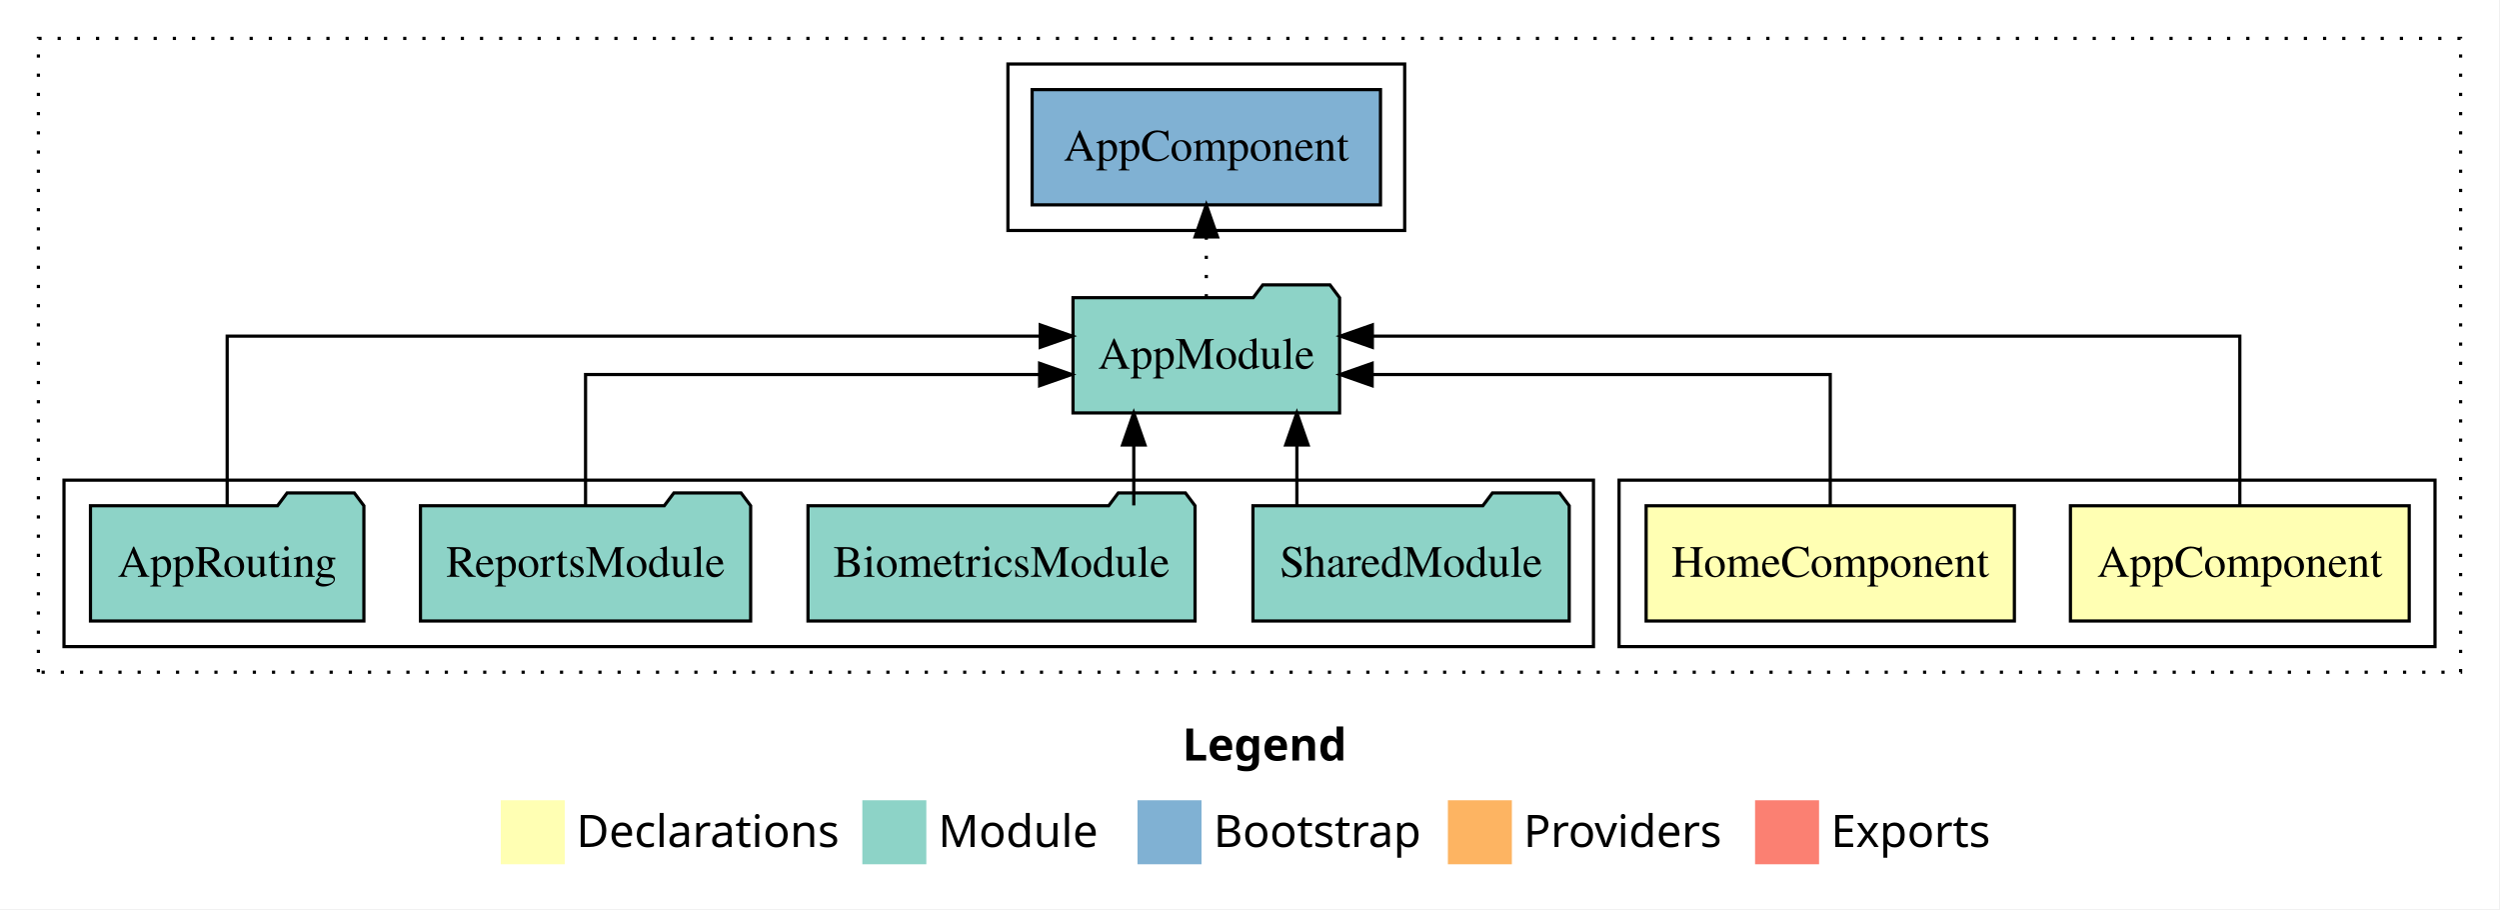
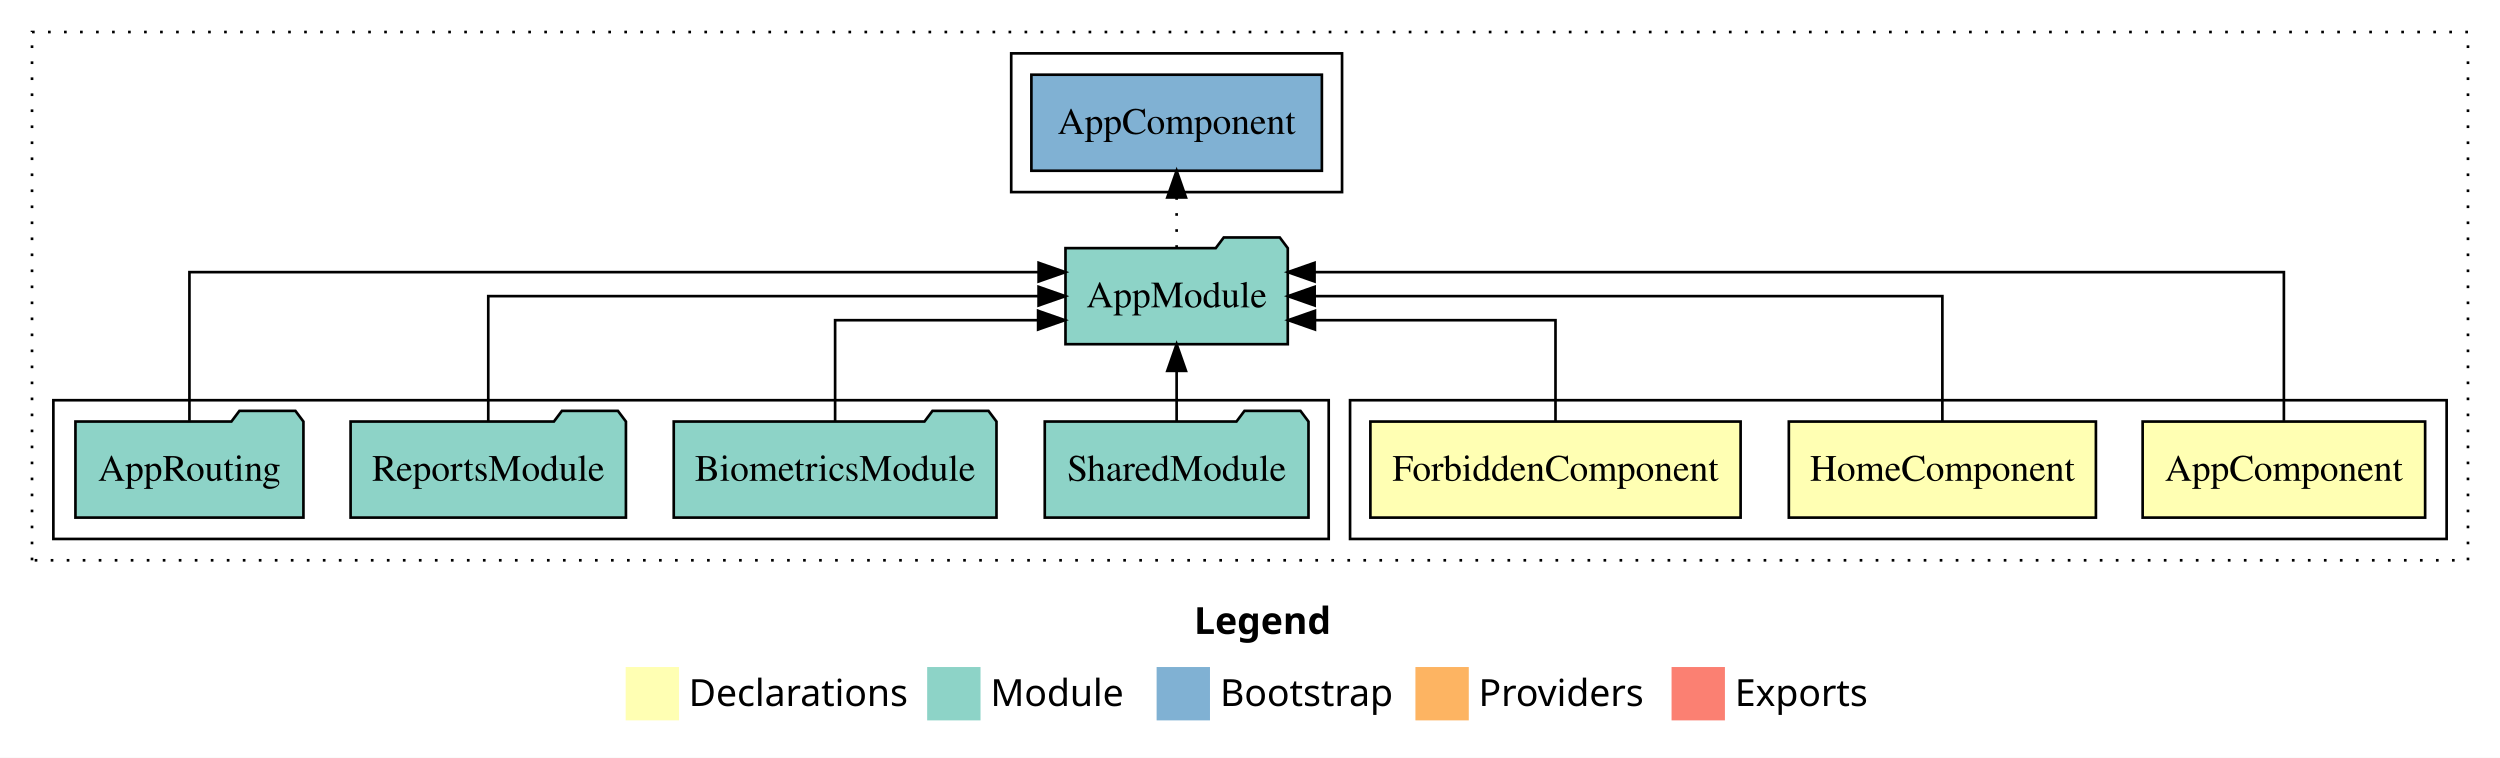
- <svg xmlns="http://www.w3.org/2000/svg" width="781pt" height="284pt" viewBox="0.00 0.00 781.00 284.00">
+ <svg xmlns="http://www.w3.org/2000/svg" width="937pt" height="284pt" viewBox="0.00 0.00 937.00 284.00">
  <g id="graph0" class="graph" transform="scale(1 1) rotate(0) translate(4 280)">
-     <polygon fill="#ffffff" stroke="transparent" points="-4,4 -4,-280 777,-280 777,4 -4,4" />
-     <text text-anchor="start" x="365.509" y="-42.4" font-family="sans-serif" font-weight="bold" font-size="14.00" fill="#000000">Legend</text>
-     <polygon fill="#ffffb3" stroke="transparent" points="152.5,-10 152.5,-30 172.5,-30 172.5,-10 152.5,-10" />
-     <text text-anchor="start" x="176.129" y="-15.4" font-family="sans-serif" font-size="14.00" fill="#000000">  Declarations</text>
-     <polygon fill="#8dd3c7" stroke="transparent" points="265.5,-10 265.5,-30 285.5,-30 285.5,-10 265.5,-10" />
-     <text text-anchor="start" x="289.225" y="-15.4" font-family="sans-serif" font-size="14.00" fill="#000000">  Module</text>
-     <polygon fill="#80b1d3" stroke="transparent" points="351.5,-10 351.5,-30 371.5,-30 371.5,-10 351.5,-10" />
-     <text text-anchor="start" x="375.281" y="-15.4" font-family="sans-serif" font-size="14.00" fill="#000000">  Bootstrap</text>
-     <polygon fill="#fdb462" stroke="transparent" points="448.5,-10 448.5,-30 468.5,-30 468.5,-10 448.5,-10" />
-     <text text-anchor="start" x="472.173" y="-15.4" font-family="sans-serif" font-size="14.00" fill="#000000">  Providers</text>
-     <polygon fill="#fb8072" stroke="transparent" points="544.5,-10 544.5,-30 564.5,-30 564.5,-10 544.5,-10" />
-     <text text-anchor="start" x="568.226" y="-15.4" font-family="sans-serif" font-size="14.00" fill="#000000">  Exports</text>
+     <polygon fill="#ffffff" stroke="transparent" points="-4,4 -4,-280 933,-280 933,4 -4,4" />
+     <text text-anchor="start" x="443.509" y="-42.4" font-family="sans-serif" font-weight="bold" font-size="14.00" fill="#000000">Legend</text>
+     <polygon fill="#ffffb3" stroke="transparent" points="230.5,-10 230.5,-30 250.5,-30 250.5,-10 230.5,-10" />
+     <text text-anchor="start" x="254.129" y="-15.4" font-family="sans-serif" font-size="14.00" fill="#000000">  Declarations</text>
+     <polygon fill="#8dd3c7" stroke="transparent" points="343.5,-10 343.5,-30 363.5,-30 363.5,-10 343.5,-10" />
+     <text text-anchor="start" x="367.225" y="-15.4" font-family="sans-serif" font-size="14.00" fill="#000000">  Module</text>
+     <polygon fill="#80b1d3" stroke="transparent" points="429.5,-10 429.5,-30 449.5,-30 449.5,-10 429.5,-10" />
+     <text text-anchor="start" x="453.281" y="-15.4" font-family="sans-serif" font-size="14.00" fill="#000000">  Bootstrap</text>
+     <polygon fill="#fdb462" stroke="transparent" points="526.5,-10 526.5,-30 546.5,-30 546.5,-10 526.5,-10" />
+     <text text-anchor="start" x="550.173" y="-15.4" font-family="sans-serif" font-size="14.00" fill="#000000">  Providers</text>
+     <polygon fill="#fb8072" stroke="transparent" points="622.5,-10 622.5,-30 642.5,-30 642.5,-10 622.5,-10" />
+     <text text-anchor="start" x="646.226" y="-15.4" font-family="sans-serif" font-size="14.00" fill="#000000">  Exports</text>
    <g id="clust1" class="cluster">
-       <polygon fill="none" stroke="#000000" stroke-dasharray="1,5" points="8,-70 8,-268 765,-268 765,-70 8,-70" />
+       <polygon fill="none" stroke="#000000" stroke-dasharray="1,5" points="8,-70 8,-268 921,-268 921,-70 8,-70" />
    </g>
    <g id="clust2" class="cluster">
-       <polygon fill="none" stroke="#000000" points="502,-78 502,-130 757,-130 757,-78 502,-78" />
+       <polygon fill="none" stroke="#000000" points="502,-78 502,-130 913,-130 913,-78 502,-78" />
    </g>
-     <g id="clust5" class="cluster">
+     <g id="clust6" class="cluster">
      <polygon fill="none" stroke="#000000" points="16,-78 16,-130 494,-130 494,-78 16,-78" />
    </g>
-     <g id="clust7" class="cluster">
-       <polygon fill="none" stroke="#000000" points="311,-208 311,-260 435,-260 435,-208 311,-208" />
+     <g id="clust8" class="cluster">
+       <polygon fill="none" stroke="#000000" points="375,-208 375,-260 499,-260 499,-208 375,-208" />
    </g>
    <g id="node1" class="node">
-       <polygon fill="#ffffb3" stroke="#000000" points="748.94,-122 643.06,-122 643.06,-86 748.94,-86 748.94,-122" />
-       <text text-anchor="middle" x="696" y="-99.8" font-family="Times,serif" font-size="14.00" fill="#000000">AppComponent</text>
+       <polygon fill="#ffffb3" stroke="#000000" points="904.94,-122 799.06,-122 799.06,-86 904.94,-86 904.94,-122" />
+       <text text-anchor="middle" x="852" y="-99.8" font-family="Times,serif" font-size="14.00" fill="#000000">AppComponent</text>
+     </g>
+     <g id="node4" class="node">
+       <polygon fill="#8dd3c7" stroke="#000000" points="478.657,-187 475.657,-191 454.657,-191 451.657,-187 395.343,-187 395.343,-151 478.657,-151 478.657,-187" />
+       <text text-anchor="middle" x="437" y="-164.8" font-family="Times,serif" font-size="14.00" fill="#000000">AppModule</text>
+     </g>
+     <g id="edge1" class="edge">
+       <path fill="none" stroke="#000000" d="M852,-122.292C852,-144.206 852,-178 852,-178 852,-178 488.692,-178 488.692,-178" />
+       <polygon fill="#000000" stroke="#000000" points="488.692,-174.5 478.692,-178 488.692,-181.5 488.692,-174.5" />
+     </g>
+     <g id="node2" class="node">
+       <polygon fill="#ffffb3" stroke="#000000" points="781.545,-122 666.455,-122 666.455,-86 781.545,-86 781.545,-122" />
+       <text text-anchor="middle" x="724" y="-99.8" font-family="Times,serif" font-size="14.00" fill="#000000">HomeComponent</text>
+     </g>
+     <g id="edge2" class="edge">
+       <path fill="none" stroke="#000000" d="M724,-122.106C724,-141.339 724,-169 724,-169 724,-169 488.732,-169 488.732,-169" />
+       <polygon fill="#000000" stroke="#000000" points="488.732,-165.5 478.732,-169 488.732,-172.5 488.732,-165.5" />
    </g>
    <g id="node3" class="node">
-       <polygon fill="#8dd3c7" stroke="#000000" points="414.657,-187 411.657,-191 390.657,-191 387.657,-187 331.343,-187 331.343,-151 414.657,-151 414.657,-187" />
-       <text text-anchor="middle" x="373" y="-164.8" font-family="Times,serif" font-size="14.00" fill="#000000">AppModule</text>
+       <polygon fill="#ffffb3" stroke="#000000" points="648.381,-122 509.619,-122 509.619,-86 648.381,-86 648.381,-122" />
+       <text text-anchor="middle" x="579" y="-99.8" font-family="Times,serif" font-size="14.00" fill="#000000">ForbiddenComponent</text>
    </g>
-     <g id="edge1" class="edge">
-       <path fill="none" stroke="#000000" d="M696,-122.284C696,-143.321 696,-175 696,-175 696,-175 424.896,-175 424.896,-175" />
-       <polygon fill="#000000" stroke="#000000" points="424.896,-171.5 414.896,-175 424.895,-178.5 424.896,-171.5" />
+     <g id="edge3" class="edge">
+       <path fill="none" stroke="#000000" d="M579,-122.027C579,-138.398 579,-160 579,-160 579,-160 488.837,-160 488.837,-160" />
+       <polygon fill="#000000" stroke="#000000" points="488.837,-156.5 478.837,-160 488.837,-163.5 488.837,-156.5" />
    </g>
-     <g id="node2" class="node">
-       <polygon fill="#ffffb3" stroke="#000000" points="625.545,-122 510.455,-122 510.455,-86 625.545,-86 625.545,-122" />
-       <text text-anchor="middle" x="568" y="-99.8" font-family="Times,serif" font-size="14.00" fill="#000000">HomeComponent</text>
+     <g id="node9" class="node">
+       <polygon fill="#80b1d3" stroke="#000000" points="491.439,-252 382.561,-252 382.561,-216 491.439,-216 491.439,-252" />
+       <text text-anchor="middle" x="437" y="-229.8" font-family="Times,serif" font-size="14.00" fill="#000000">AppComponent </text>
    </g>
-     <g id="edge2" class="edge">
-       <path fill="none" stroke="#000000" d="M568,-122.022C568,-139.373 568,-163 568,-163 568,-163 424.832,-163 424.832,-163" />
-       <polygon fill="#000000" stroke="#000000" points="424.832,-159.5 414.832,-163 424.832,-166.5 424.832,-159.5" />
+     <g id="edge8" class="edge">
+       <path fill="none" stroke="#000000" stroke-dasharray="1,5" d="M437,-187.106C437,-187.106 437,-205.991 437,-205.991" />
+       <polygon fill="#000000" stroke="#000000" points="433.5,-205.991 437,-215.991 440.5,-205.991 433.5,-205.991" />
    </g>
-     <g id="node8" class="node">
-       <polygon fill="#80b1d3" stroke="#000000" points="427.439,-252 318.561,-252 318.561,-216 427.439,-216 427.439,-252" />
-       <text text-anchor="middle" x="373" y="-229.8" font-family="Times,serif" font-size="14.00" fill="#000000">AppComponent </text>
-     </g>
-     <g id="edge7" class="edge">
-       <path fill="none" stroke="#000000" stroke-dasharray="1,5" d="M373,-187.106C373,-187.106 373,-205.991 373,-205.991" />
-       <polygon fill="#000000" stroke="#000000" points="369.5,-205.991 373,-215.991 376.5,-205.991 369.5,-205.991" />
-     </g>
-     <g id="node4" class="node">
+     <g id="node5" class="node">
      <polygon fill="#8dd3c7" stroke="#000000" points="486.423,-122 483.423,-126 462.423,-126 459.423,-122 387.577,-122 387.577,-86 486.423,-86 486.423,-122" />
      <text text-anchor="middle" x="437" y="-99.8" font-family="Times,serif" font-size="14.00" fill="#000000">SharedModule</text>
    </g>
-     <g id="edge3" class="edge">
-       <path fill="none" stroke="#000000" d="M401.308,-122.106C401.308,-122.106 401.308,-140.991 401.308,-140.991" />
-       <polygon fill="#000000" stroke="#000000" points="397.809,-140.991 401.308,-150.991 404.809,-140.991 397.809,-140.991" />
+     <g id="edge4" class="edge">
+       <path fill="none" stroke="#000000" d="M437,-122.106C437,-122.106 437,-140.991 437,-140.991" />
+       <polygon fill="#000000" stroke="#000000" points="433.5,-140.991 437,-150.991 440.5,-140.991 433.5,-140.991" />
    </g>
-     <g id="node5" class="node">
+     <g id="node6" class="node">
      <polygon fill="#8dd3c7" stroke="#000000" points="369.483,-122 366.483,-126 345.483,-126 342.483,-122 248.517,-122 248.517,-86 369.483,-86 369.483,-122" />
      <text text-anchor="middle" x="309" y="-99.8" font-family="Times,serif" font-size="14.00" fill="#000000">BiometricsModule</text>
    </g>
-     <g id="edge4" class="edge">
-       <path fill="none" stroke="#000000" d="M350.332,-122.106C350.332,-122.106 350.332,-140.991 350.332,-140.991" />
-       <polygon fill="#000000" stroke="#000000" points="346.832,-140.991 350.332,-150.991 353.832,-140.991 346.832,-140.991" />
+     <g id="edge5" class="edge">
+       <path fill="none" stroke="#000000" d="M309,-122.027C309,-138.398 309,-160 309,-160 309,-160 385.088,-160 385.088,-160" />
+       <polygon fill="#000000" stroke="#000000" points="385.088,-163.5 395.088,-160 385.088,-156.5 385.088,-163.5" />
    </g>
-     <g id="node6" class="node">
+     <g id="node7" class="node">
      <polygon fill="#8dd3c7" stroke="#000000" points="230.597,-122 227.597,-126 206.597,-126 203.597,-122 127.403,-122 127.403,-86 230.597,-86 230.597,-122" />
      <text text-anchor="middle" x="179" y="-99.8" font-family="Times,serif" font-size="14.00" fill="#000000">ReportsModule</text>
    </g>
-     <g id="edge5" class="edge">
-       <path fill="none" stroke="#000000" d="M179,-122.022C179,-139.373 179,-163 179,-163 179,-163 320.905,-163 320.905,-163" />
-       <polygon fill="#000000" stroke="#000000" points="320.905,-166.5 330.905,-163 320.905,-159.5 320.905,-166.5" />
+     <g id="edge6" class="edge">
+       <path fill="none" stroke="#000000" d="M179,-122.106C179,-141.339 179,-169 179,-169 179,-169 385.261,-169 385.261,-169" />
+       <polygon fill="#000000" stroke="#000000" points="385.261,-172.5 395.261,-169 385.261,-165.5 385.261,-172.5" />
    </g>
-     <g id="node7" class="node">
+     <g id="node8" class="node">
      <polygon fill="#8dd3c7" stroke="#000000" points="109.725,-122 106.725,-126 85.725,-126 82.725,-122 24.275,-122 24.275,-86 109.725,-86 109.725,-122" />
      <text text-anchor="middle" x="67" y="-99.8" font-family="Times,serif" font-size="14.00" fill="#000000">AppRouting</text>
    </g>
-     <g id="edge6" class="edge">
-       <path fill="none" stroke="#000000" d="M67,-122.284C67,-143.321 67,-175 67,-175 67,-175 321.094,-175 321.094,-175" />
-       <polygon fill="#000000" stroke="#000000" points="321.094,-178.5 331.094,-175 321.094,-171.5 321.094,-178.5" />
+     <g id="edge7" class="edge">
+       <path fill="none" stroke="#000000" d="M67,-122.292C67,-144.206 67,-178 67,-178 67,-178 385.276,-178 385.276,-178" />
+       <polygon fill="#000000" stroke="#000000" points="385.276,-181.5 395.276,-178 385.276,-174.5 385.276,-181.5" />
    </g>
  </g>
</svg>
